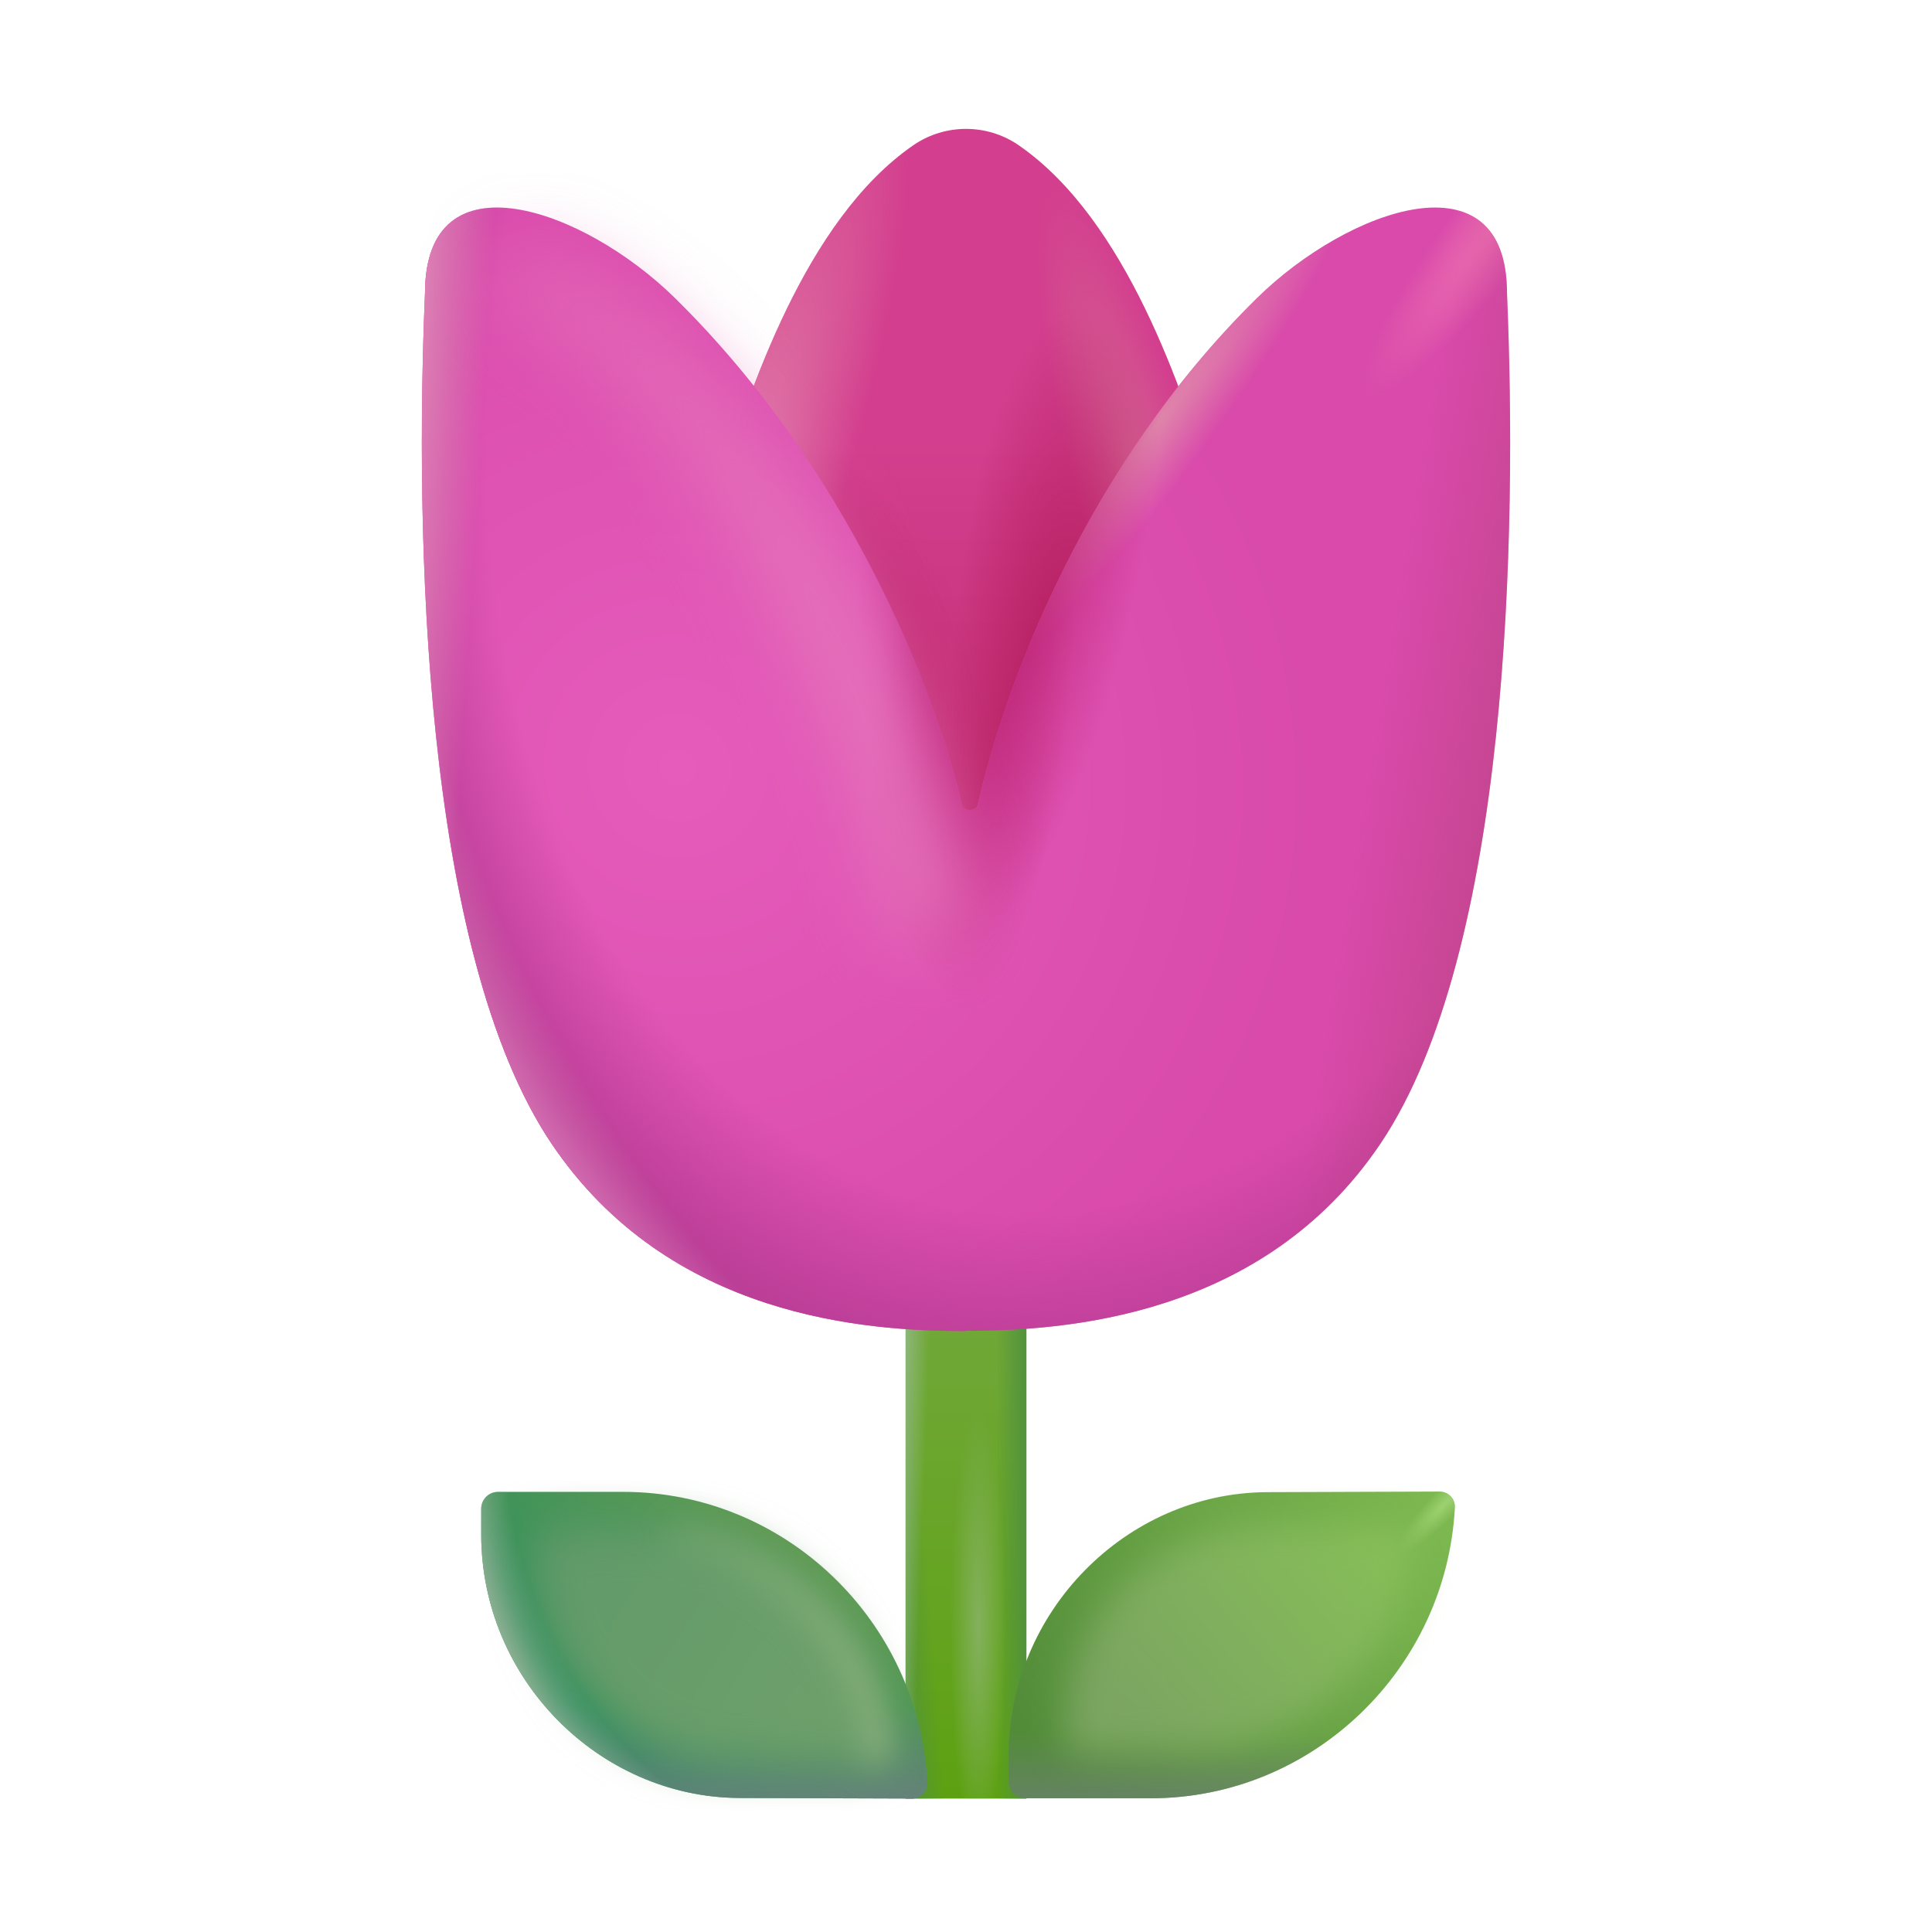
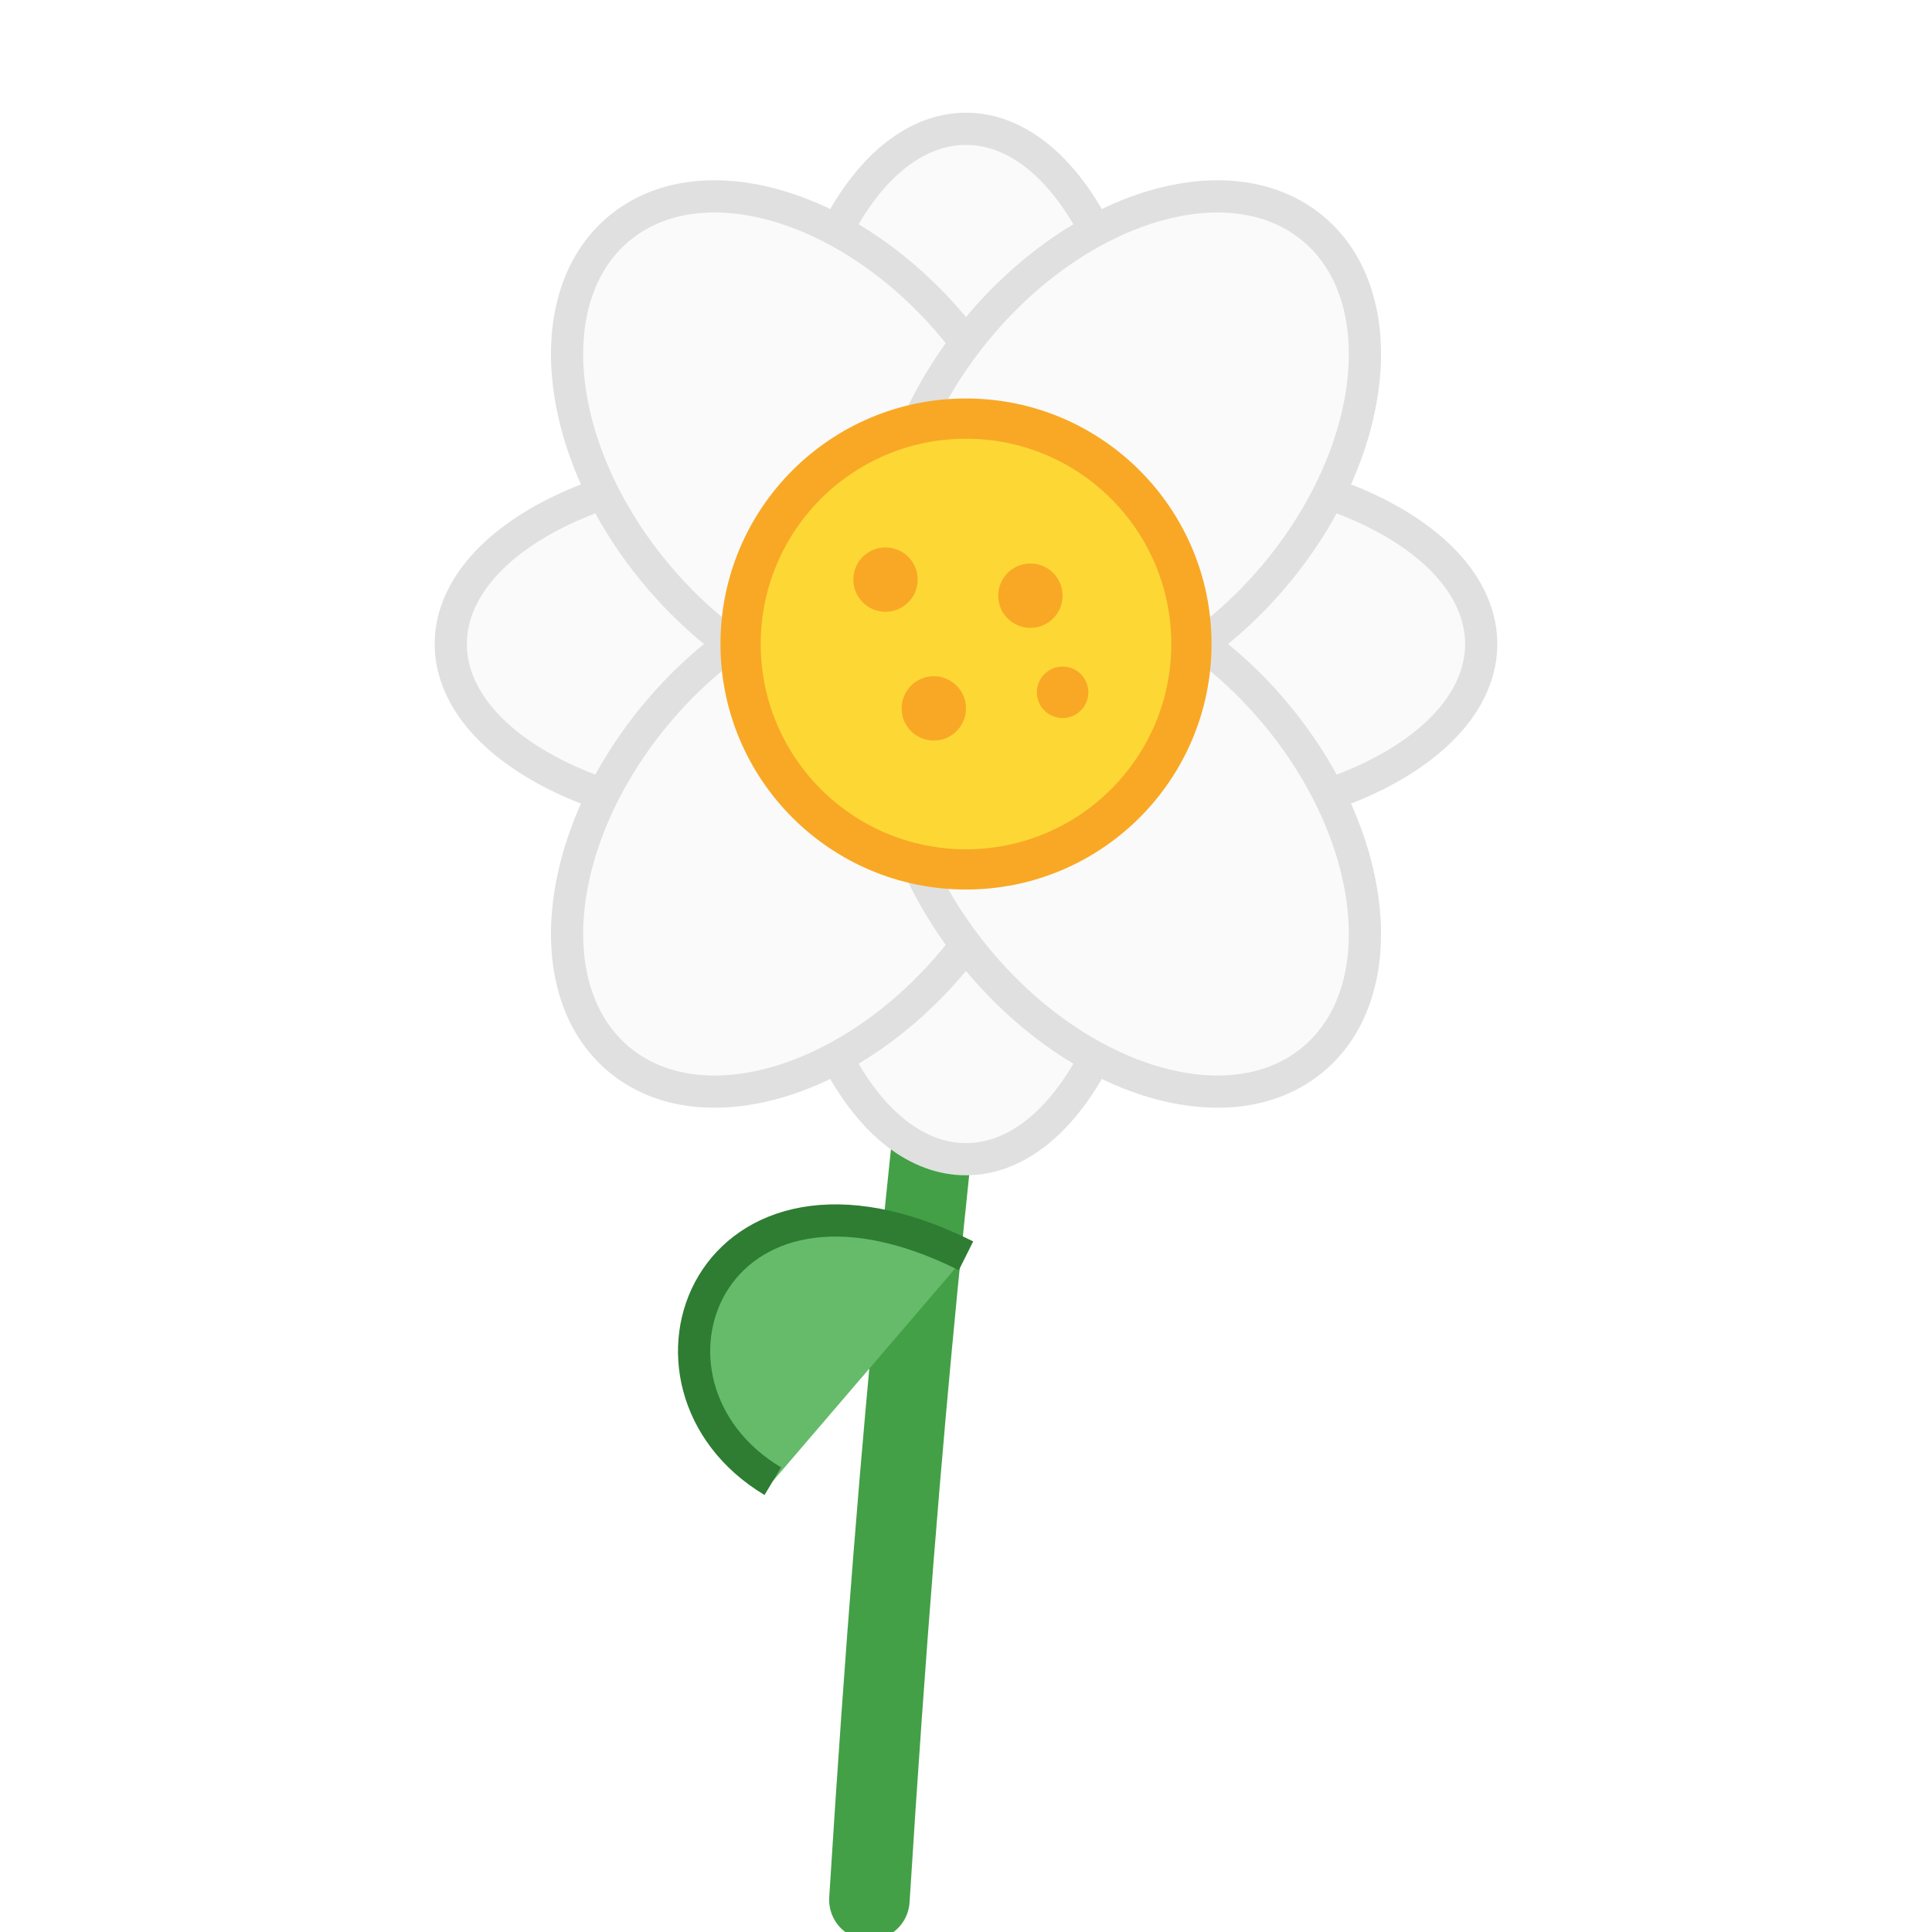
- <svg xmlns="http://www.w3.org/2000/svg" width="32" height="32" viewBox="0 0 32 32" fill="none">
-   <path d="M17 19.66H15V29.79H17V19.66Z" fill="url(#paint0_linear_28327_7534)" />
-   <path d="M17 19.66H15V29.79H17V19.66Z" fill="url(#paint1_linear_28327_7534)" />
-   <path d="M17 19.66H15V29.79H17V19.66Z" fill="url(#paint2_linear_28327_7534)" />
-   <path d="M17 19.66H15V29.79H17V19.66Z" fill="url(#paint3_linear_28327_7534)" />
-   <path d="M17 19.66H15V29.79H17V19.66Z" fill="url(#paint4_radial_28327_7534)" />
-   <path d="M7.97 25.41C7.97 27.81 9.92 29.76 12.23 29.78L15.11 29.79C15.25 29.79 15.37 29.67 15.36 29.52C15.22 26.86 13.02 24.71 10.32 24.71H8.25C8.09 24.71 7.97 24.84 7.97 24.99V25.41Z" fill="url(#paint5_linear_28327_7534)" />
-   <path d="M7.97 25.41C7.97 27.81 9.92 29.76 12.23 29.78L15.11 29.79C15.25 29.79 15.37 29.67 15.36 29.52C15.22 26.86 13.02 24.71 10.32 24.71H8.25C8.09 24.71 7.97 24.84 7.97 24.99V25.41Z" fill="url(#paint6_linear_28327_7534)" />
-   <path d="M7.97 25.41C7.97 27.81 9.92 29.76 12.23 29.78L15.11 29.79C15.25 29.79 15.37 29.67 15.36 29.52C15.22 26.86 13.02 24.71 10.32 24.71H8.25C8.09 24.71 7.97 24.84 7.97 24.99V25.41Z" fill="url(#paint7_radial_28327_7534)" />
-   <g filter="url(#filter0_f_28327_7534)">
-     <path d="M8.806 25.826C8.806 27.683 10.315 29.192 12.102 29.207L14.33 29.215C14.438 29.215 14.531 29.122 14.524 29.006C14.415 26.948 12.713 25.285 10.624 25.285H9.023C8.899 25.285 8.806 25.386 8.806 25.502V25.826Z" fill="url(#paint8_linear_28327_7534)" />
+ <svg xmlns="http://www.w3.org/2000/svg" viewBox="0 0 120 120">
+   <path d="M54 118 C56 86 58 70 60 52" fill="none" stroke="#43a047" stroke-width="5" stroke-linecap="round" />
+   <path d="M60 78 C44 70 38 86 48 92" fill="#66bb6a" stroke="#2e7d32" stroke-width="2" stroke-linejoin="round" />
+   <g fill="#fafafa" stroke="#e0e0e0" stroke-width="2">
+     <ellipse cx="60" cy="28" rx="11" ry="20" />
+     <ellipse cx="60" cy="52" rx="11" ry="20" />
+     <ellipse cx="48" cy="40" rx="20" ry="11" />
+     <ellipse cx="72" cy="40" rx="20" ry="11" />
+     <ellipse cx="50" cy="28" rx="12" ry="18" transform="rotate(-40 50 28)" />
+     <ellipse cx="70" cy="28" rx="12" ry="18" transform="rotate(40 70 28)" />
+     <ellipse cx="50" cy="52" rx="12" ry="18" transform="rotate(40 50 52)" />
+     <ellipse cx="70" cy="52" rx="12" ry="18" transform="rotate(-40 70 52)" />
  </g>
-   <g filter="url(#filter1_f_28327_7534)">
-     <path d="M11.297 25.457C12.454 25.613 14.337 26.97 14.524 29.008" stroke="url(#paint9_linear_28327_7534)" stroke-width="0.5" stroke-linecap="round" />
+   <circle cx="60" cy="40" r="14" fill="#fdd835" stroke="#f9a825" stroke-width="2.5" />
+   <g fill="#f9a825">
+     <circle cx="55" cy="36" r="2" />
+     <circle cx="64" cy="37" r="2" />
+     <circle cx="58" cy="44" r="2" />
+     <circle cx="66" cy="43" r="1.6" />
  </g>
-   <path d="M16.707 29.085C16.707 26.685 18.657 24.735 20.967 24.715L23.847 24.705C23.987 24.705 24.107 24.825 24.097 24.975C23.957 27.635 21.757 29.785 19.057 29.785H16.987C16.827 29.785 16.707 29.655 16.707 29.505V29.085Z" fill="url(#paint10_linear_28327_7534)" />
-   <path d="M16.707 29.085C16.707 26.685 18.657 24.735 20.967 24.715L23.847 24.705C23.987 24.705 24.107 24.825 24.097 24.975C23.957 27.635 21.757 29.785 19.057 29.785H16.987C16.827 29.785 16.707 29.655 16.707 29.505V29.085Z" fill="url(#paint11_linear_28327_7534)" />
-   <path d="M16.707 29.085C16.707 26.685 18.657 24.735 20.967 24.715L23.847 24.705C23.987 24.705 24.107 24.825 24.097 24.975C23.957 27.635 21.757 29.785 19.057 29.785H16.987C16.827 29.785 16.707 29.655 16.707 29.505V29.085Z" fill="url(#paint12_radial_28327_7534)" />
-   <g filter="url(#filter2_f_28327_7534)">
-     <path d="M17.667 28.51C17.667 26.721 19.196 25.267 21.008 25.252L23.267 25.244C23.377 25.244 23.471 25.334 23.463 25.445C23.354 27.429 21.628 29.032 19.51 29.032H17.887C17.761 29.032 17.667 28.935 17.667 28.824V28.51Z" fill="url(#paint13_linear_28327_7534)" />
-   </g>
-   <path d="M11.957 7.933C12.403 6.537 13.326 3.645 15.13 2.404C15.652 2.045 16.348 2.045 16.87 2.404C18.674 3.645 19.597 6.537 20.043 7.933C20.066 8.007 20.088 8.076 20.109 8.141L16 14.438L11.891 8.141C11.912 8.076 11.934 8.007 11.957 7.933Z" fill="url(#paint14_linear_28327_7534)" />
-   <path d="M11.957 7.933C12.403 6.537 13.326 3.645 15.13 2.404C15.652 2.045 16.348 2.045 16.87 2.404C18.674 3.645 19.597 6.537 20.043 7.933C20.066 8.007 20.088 8.076 20.109 8.141L16 14.438L11.891 8.141C11.912 8.076 11.934 8.007 11.957 7.933Z" fill="url(#paint15_radial_28327_7534)" />
-   <path d="M11.957 7.933C12.403 6.537 13.326 3.645 15.13 2.404C15.652 2.045 16.348 2.045 16.87 2.404C18.674 3.645 19.597 6.537 20.043 7.933C20.066 8.007 20.088 8.076 20.109 8.141L16 14.438L11.891 8.141C11.912 8.076 11.934 8.007 11.957 7.933Z" fill="url(#paint16_radial_28327_7534)" />
-   <path d="M11.957 7.933C12.403 6.537 13.326 3.645 15.13 2.404C15.652 2.045 16.348 2.045 16.87 2.404C18.674 3.645 19.597 6.537 20.043 7.933C20.066 8.007 20.088 8.076 20.109 8.141L16 14.438L11.891 8.141C11.912 8.076 11.934 8.007 11.957 7.933Z" fill="url(#paint17_radial_28327_7534)" />
-   <path d="M11.957 7.933C12.403 6.537 13.326 3.645 15.13 2.404C15.652 2.045 16.348 2.045 16.87 2.404C18.674 3.645 19.597 6.537 20.043 7.933C20.066 8.007 20.088 8.076 20.109 8.141L16 14.438L11.891 8.141C11.912 8.076 11.934 8.007 11.957 7.933Z" fill="url(#paint18_radial_28327_7534)" />
-   <path d="M24.961 4.859C25.128 8.828 25.004 15.758 22.867 18.938C20.921 21.834 17.608 22.042 15.992 22.043L15.992 22.047C14.383 22.047 11.086 21.844 9.133 18.938C6.996 15.758 6.872 8.828 7.039 4.859C7.039 2.516 9.668 3.45 11.18 4.937C14.043 7.754 15.477 11.382 15.933 13.331C15.959 13.443 16.167 13.443 16.193 13.331C16.64 11.356 17.986 7.725 20.82 4.937C22.332 3.45 24.961 2.516 24.961 4.859Z" fill="url(#paint19_radial_28327_7534)" />
-   <path d="M24.961 4.859C25.128 8.828 25.004 15.758 22.867 18.938C20.921 21.834 17.608 22.042 15.992 22.043L15.992 22.047C14.383 22.047 11.086 21.844 9.133 18.938C6.996 15.758 6.872 8.828 7.039 4.859C7.039 2.516 9.668 3.45 11.18 4.937C14.043 7.754 15.477 11.382 15.933 13.331C15.959 13.443 16.167 13.443 16.193 13.331C16.64 11.356 17.986 7.725 20.82 4.937C22.332 3.45 24.961 2.516 24.961 4.859Z" fill="url(#paint20_radial_28327_7534)" />
-   <path d="M24.961 4.859C25.128 8.828 25.004 15.758 22.867 18.938C20.921 21.834 17.608 22.042 15.992 22.043L15.992 22.047C14.383 22.047 11.086 21.844 9.133 18.938C6.996 15.758 6.872 8.828 7.039 4.859C7.039 2.516 9.668 3.45 11.18 4.937C14.043 7.754 15.477 11.382 15.933 13.331C15.959 13.443 16.167 13.443 16.193 13.331C16.64 11.356 17.986 7.725 20.82 4.937C22.332 3.45 24.961 2.516 24.961 4.859Z" fill="url(#paint21_radial_28327_7534)" />
-   <path d="M24.961 4.859C25.128 8.828 25.004 15.758 22.867 18.938C20.921 21.834 17.608 22.042 15.992 22.043L15.992 22.047C14.383 22.047 11.086 21.844 9.133 18.938C6.996 15.758 6.872 8.828 7.039 4.859C7.039 2.516 9.668 3.45 11.18 4.937C14.043 7.754 15.477 11.382 15.933 13.331C15.959 13.443 16.167 13.443 16.193 13.331C16.64 11.356 17.986 7.725 20.82 4.937C22.332 3.45 24.961 2.516 24.961 4.859Z" fill="url(#paint22_radial_28327_7534)" />
-   <path d="M24.961 4.859C25.128 8.828 25.004 15.758 22.867 18.938C20.921 21.834 17.608 22.042 15.992 22.043L15.992 22.047C14.383 22.047 11.086 21.844 9.133 18.938C6.996 15.758 6.872 8.828 7.039 4.859C7.039 2.516 9.668 3.45 11.18 4.937C14.043 7.754 15.477 11.382 15.933 13.331C15.959 13.443 16.167 13.443 16.193 13.331C16.64 11.356 17.986 7.725 20.82 4.937C22.332 3.45 24.961 2.516 24.961 4.859Z" fill="url(#paint23_radial_28327_7534)" />
-   <path d="M24.961 4.859C25.128 8.828 25.004 15.758 22.867 18.938C20.921 21.834 17.608 22.042 15.992 22.043L15.992 22.047C14.383 22.047 11.086 21.844 9.133 18.938C6.996 15.758 6.872 8.828 7.039 4.859C7.039 2.516 9.668 3.45 11.18 4.937C14.043 7.754 15.477 11.382 15.933 13.331C15.959 13.443 16.167 13.443 16.193 13.331C16.64 11.356 17.986 7.725 20.82 4.937C22.332 3.45 24.961 2.516 24.961 4.859Z" fill="url(#paint24_radial_28327_7534)" />
-   <path d="M24.961 4.859C25.128 8.828 25.004 15.758 22.867 18.938C20.921 21.834 17.608 22.042 15.992 22.043L15.992 22.047C14.383 22.047 11.086 21.844 9.133 18.938C6.996 15.758 6.872 8.828 7.039 4.859C7.039 2.516 9.668 3.45 11.18 4.937C14.043 7.754 15.477 11.382 15.933 13.331C15.959 13.443 16.167 13.443 16.193 13.331C16.64 11.356 17.986 7.725 20.82 4.937C22.332 3.45 24.961 2.516 24.961 4.859Z" fill="url(#paint25_linear_28327_7534)" />
-   <path d="M24.961 4.859C25.128 8.828 25.004 15.758 22.867 18.938C20.921 21.834 17.608 22.042 15.992 22.043L15.992 22.047C14.383 22.047 11.086 21.844 9.133 18.938C6.996 15.758 6.872 8.828 7.039 4.859C7.039 2.516 9.668 3.45 11.18 4.937C14.043 7.754 15.477 11.382 15.933 13.331C15.959 13.443 16.167 13.443 16.193 13.331C16.64 11.356 17.986 7.725 20.82 4.937C22.332 3.45 24.961 2.516 24.961 4.859Z" fill="url(#paint26_linear_28327_7534)" />
-   <path d="M24.961 4.859C25.128 8.828 25.004 15.758 22.867 18.938C20.921 21.834 17.608 22.042 15.992 22.043L15.992 22.047C14.383 22.047 11.086 21.844 9.133 18.938C6.996 15.758 6.872 8.828 7.039 4.859C7.039 2.516 9.668 3.45 11.18 4.937C14.043 7.754 15.477 11.382 15.933 13.331C15.959 13.443 16.167 13.443 16.193 13.331C16.64 11.356 17.986 7.725 20.82 4.937C22.332 3.45 24.961 2.516 24.961 4.859Z" fill="url(#paint27_radial_28327_7534)" />
-   <g filter="url(#filter3_f_28327_7534)">
-     <path d="M9.016 4.116C8.691 4.001 8.333 4.171 8.218 4.496C8.102 4.821 8.272 5.179 8.597 5.294L9.016 4.116ZM14.7 15.144C14.779 15.48 15.116 15.688 15.452 15.608C15.788 15.529 15.996 15.192 15.916 14.856L14.7 15.144ZM8.597 5.294C9.361 5.566 10.526 6.471 11.699 8.137C12.858 9.782 13.983 12.115 14.7 15.144L15.916 14.856C15.166 11.683 13.978 9.202 12.722 7.417C11.479 5.653 10.127 4.512 9.016 4.116L8.597 5.294Z" fill="url(#paint28_linear_28327_7534)" />
-   </g>
-   <defs>
-     <filter id="filter0_f_28327_7534" x="8.056" y="24.535" width="7.218" height="5.43" filterUnits="userSpaceOnUse" color-interpolation-filters="sRGB">
-       <feFlood flood-opacity="0" result="BackgroundImageFix" />
-       <feBlend mode="normal" in="SourceGraphic" in2="BackgroundImageFix" result="shape" />
-       <feGaussianBlur stdDeviation="0.375" result="effect1_foregroundBlur_28327_7534" />
-     </filter>
-     <filter id="filter1_f_28327_7534" x="10.547" y="24.707" width="4.727" height="5.051" filterUnits="userSpaceOnUse" color-interpolation-filters="sRGB">
-       <feFlood flood-opacity="0" result="BackgroundImageFix" />
-       <feBlend mode="normal" in="SourceGraphic" in2="BackgroundImageFix" result="shape" />
-       <feGaussianBlur stdDeviation="0.25" result="effect1_foregroundBlur_28327_7534" />
-     </filter>
-     <filter id="filter2_f_28327_7534" x="17.067" y="24.644" width="6.997" height="4.988" filterUnits="userSpaceOnUse" color-interpolation-filters="sRGB">
-       <feFlood flood-opacity="0" result="BackgroundImageFix" />
-       <feBlend mode="normal" in="SourceGraphic" in2="BackgroundImageFix" result="shape" />
-       <feGaussianBlur stdDeviation="0.3" result="effect1_foregroundBlur_28327_7534" />
-     </filter>
-     <filter id="filter3_f_28327_7534" x="6.981" y="2.88" width="10.152" height="13.945" filterUnits="userSpaceOnUse" color-interpolation-filters="sRGB">
-       <feFlood flood-opacity="0" result="BackgroundImageFix" />
-       <feBlend mode="normal" in="SourceGraphic" in2="BackgroundImageFix" result="shape" />
-       <feGaussianBlur stdDeviation="0.6" result="effect1_foregroundBlur_28327_7534" />
-     </filter>
-     <linearGradient id="paint0_linear_28327_7534" x1="16.002" y1="29.795" x2="16.002" y2="20.316" gradientUnits="userSpaceOnUse">
-       <stop stop-color="#5DA112" />
-       <stop offset="1" stop-color="#74A93F" />
-     </linearGradient>
-     <linearGradient id="paint1_linear_28327_7534" x1="14.878" y1="27.925" x2="15.503" y2="27.878" gradientUnits="userSpaceOnUse">
-       <stop stop-color="#51923C" />
-       <stop offset="1" stop-color="#51923C" stop-opacity="0" />
-     </linearGradient>
-     <linearGradient id="paint2_linear_28327_7534" x1="17" y1="27.972" x2="16.503" y2="27.972" gradientUnits="userSpaceOnUse">
-       <stop stop-color="#51923C" />
-       <stop offset="1" stop-color="#51923C" stop-opacity="0" />
-     </linearGradient>
-     <linearGradient id="paint3_linear_28327_7534" x1="14.909" y1="23.566" x2="15.347" y2="23.582" gradientUnits="userSpaceOnUse">
-       <stop stop-color="#8FB87F" />
-       <stop offset="1" stop-color="#8FB87F" stop-opacity="0" />
-     </linearGradient>
-     <radialGradient id="paint4_radial_28327_7534" cx="0" cy="0" r="1" gradientUnits="userSpaceOnUse" gradientTransform="translate(16.206 26.941) rotate(90) scale(3.625 0.46875)">
-       <stop stop-color="#83B15D" />
-       <stop offset="1" stop-color="#83B15D" stop-opacity="0" />
-     </radialGradient>
-     <linearGradient id="paint5_linear_28327_7534" x1="12.508" y1="24.71" x2="8.29" y2="30.421" gradientUnits="userSpaceOnUse">
-       <stop offset="0.011" stop-color="#629B53" />
-       <stop offset="1" stop-color="#008461" />
-       <stop offset="1" stop-color="#4D9055" />
-     </linearGradient>
-     <linearGradient id="paint6_linear_28327_7534" x1="13.883" y1="30.202" x2="13.883" y2="28.233" gradientUnits="userSpaceOnUse">
-       <stop stop-color="#6F7E82" />
-       <stop offset="1" stop-color="#6F7E82" stop-opacity="0" />
-     </linearGradient>
-     <radialGradient id="paint7_radial_28327_7534" cx="0" cy="0" r="1" gradientUnits="userSpaceOnUse" gradientTransform="translate(12.7194 25.0972) rotate(158.54) scale(4.86879 6.63165)">
-       <stop offset="0.841" stop-color="#92B196" stop-opacity="0" />
-       <stop offset="1" stop-color="#92B196" />
-     </radialGradient>
-     <linearGradient id="paint8_linear_28327_7534" x1="14.524" y1="28.733" x2="9.258" y2="25.374" gradientUnits="userSpaceOnUse">
-       <stop stop-color="#6FA06A" />
-       <stop offset="1" stop-color="#619A6A" />
-     </linearGradient>
-     <linearGradient id="paint9_linear_28327_7534" x1="14.524" y1="27.102" x2="9.727" y2="24.352" gradientUnits="userSpaceOnUse">
-       <stop stop-color="#86AD7A" />
-       <stop offset="1" stop-color="#86AD7A" stop-opacity="0" />
-     </linearGradient>
-     <linearGradient id="paint10_linear_28327_7534" x1="17.761" y1="29.785" x2="24.936" y2="25.005" gradientUnits="userSpaceOnUse">
-       <stop stop-color="#528C39" />
-       <stop offset="1" stop-color="#81BD52" />
-     </linearGradient>
-     <linearGradient id="paint11_linear_28327_7534" x1="19.198" y1="30.123" x2="19.198" y2="28.717" gradientUnits="userSpaceOnUse">
-       <stop stop-color="#6A806E" />
-       <stop offset="1" stop-color="#6A806E" stop-opacity="0" />
-     </linearGradient>
-     <radialGradient id="paint12_radial_28327_7534" cx="0" cy="0" r="1" gradientUnits="userSpaceOnUse" gradientTransform="translate(23.9169 24.9203) rotate(133.898) scale(1.14926 0.24366)">
-       <stop stop-color="#9DD271" />
-       <stop offset="1" stop-color="#9DD271" stop-opacity="0" />
-     </radialGradient>
-     <linearGradient id="paint13_linear_28327_7534" x1="22.667" y1="25.244" x2="18.759" y2="28.478" gradientUnits="userSpaceOnUse">
-       <stop stop-color="#87BE58" />
-       <stop offset="1" stop-color="#7BA561" />
-     </linearGradient>
-     <linearGradient id="paint14_linear_28327_7534" x1="16.264" y1="7.312" x2="16.264" y2="22.562" gradientUnits="userSpaceOnUse">
-       <stop stop-color="#D33E8E" />
-       <stop offset="1" stop-color="#AD1D50" />
-     </linearGradient>
-     <radialGradient id="paint15_radial_28327_7534" cx="0" cy="0" r="1" gradientUnits="userSpaceOnUse" gradientTransform="translate(18.92 8.28601) rotate(164.544) scale(1.03752 5.55677)">
-       <stop stop-color="#D36592" />
-       <stop offset="1" stop-color="#D36592" stop-opacity="0" />
-     </radialGradient>
-     <radialGradient id="paint16_radial_28327_7534" cx="0" cy="0" r="1" gradientUnits="userSpaceOnUse" gradientTransform="translate(17.6075 12.0625) rotate(-87.9454) scale(6.97323 1.92281)">
-       <stop offset="0.146" stop-color="#B51E5F" />
-       <stop offset="1" stop-color="#B51E5F" stop-opacity="0" />
-     </radialGradient>
-     <radialGradient id="paint17_radial_28327_7534" cx="0" cy="0" r="1" gradientUnits="userSpaceOnUse" gradientTransform="translate(12.295 10.7813) rotate(-37.5479) scale(5.28162 6.92193)">
-       <stop stop-color="#B51E5F" />
-       <stop offset="0.668" stop-color="#B51E5F" stop-opacity="0" />
-     </radialGradient>
-     <radialGradient id="paint18_radial_28327_7534" cx="0" cy="0" r="1" gradientUnits="userSpaceOnUse" gradientTransform="translate(11.8906 8.9375) rotate(18.7786) scale(1.74737 8.4415)">
-       <stop stop-color="#E07EA7" />
-       <stop offset="1" stop-color="#E07EA7" stop-opacity="0" />
-     </radialGradient>
-     <radialGradient id="paint19_radial_28327_7534" cx="0" cy="0" r="1" gradientUnits="userSpaceOnUse" gradientTransform="translate(11.2325 12.7421) rotate(44.3281) scale(10.8339 10.4937)">
-       <stop stop-color="#E55CBB" />
-       <stop offset="1" stop-color="#D94AAA" />
-     </radialGradient>
-     <radialGradient id="paint20_radial_28327_7534" cx="0" cy="0" r="1" gradientUnits="userSpaceOnUse" gradientTransform="translate(17.9825 6.12498) rotate(96.9031) scale(16.4946 11.6565)">
-       <stop offset="0.844" stop-color="#BB3E97" stop-opacity="0" />
-       <stop offset="1" stop-color="#BB3E97" />
-     </radialGradient>
-     <radialGradient id="paint21_radial_28327_7534" cx="0" cy="0" r="1" gradientUnits="userSpaceOnUse" gradientTransform="translate(16 8.81248) rotate(90) scale(7.9375 1.82689)">
-       <stop stop-color="#BC2C76" />
-       <stop offset="1" stop-color="#BC2C76" stop-opacity="0" />
-     </radialGradient>
-     <radialGradient id="paint22_radial_28327_7534" cx="0" cy="0" r="1" gradientUnits="userSpaceOnUse" gradientTransform="translate(19.1511 7.03929) rotate(-53.3035) scale(5.50989 0.864094)">
-       <stop stop-color="#DF85AA" />
-       <stop offset="1" stop-color="#DF85AA" stop-opacity="0" />
-     </radialGradient>
-     <radialGradient id="paint23_radial_28327_7534" cx="0" cy="0" r="1" gradientUnits="userSpaceOnUse" gradientTransform="translate(25.778 7.9979) rotate(149.81) scale(20.6375 21.9671)">
-       <stop offset="0.913" stop-color="#DE86BC" stop-opacity="0" />
-       <stop offset="0.989" stop-color="#DE86BC" />
-     </radialGradient>
-     <radialGradient id="paint24_radial_28327_7534" cx="0" cy="0" r="1" gradientUnits="userSpaceOnUse" gradientTransform="translate(25.0126 3.43738) rotate(127.534) scale(3.96258 0.719317)">
-       <stop stop-color="#EC6FB0" />
-       <stop offset="1" stop-color="#EC6FB0" stop-opacity="0" />
-     </radialGradient>
-     <linearGradient id="paint25_linear_28327_7534" x1="25.67" y1="15.75" x2="22.295" y2="15.188" gradientUnits="userSpaceOnUse">
-       <stop stop-color="#BA4383" />
-       <stop offset="1" stop-color="#BA4383" stop-opacity="0" />
-     </linearGradient>
-     <linearGradient id="paint26_linear_28327_7534" x1="6.389" y1="8.062" x2="7.92" y2="8.156" gradientUnits="userSpaceOnUse">
-       <stop stop-color="#E598BC" />
-       <stop offset="1" stop-color="#E598BC" stop-opacity="0" />
-     </linearGradient>
-     <radialGradient id="paint27_radial_28327_7534" cx="0" cy="0" r="1" gradientUnits="userSpaceOnUse" gradientTransform="translate(16.8262 9.62498) rotate(102.733) scale(6.66387 1.98921)">
-       <stop stop-color="#BE2475" />
-       <stop offset="1" stop-color="#BE2475" stop-opacity="0" />
-     </radialGradient>
-     <linearGradient id="paint28_linear_28327_7534" x1="12.932" y1="10.457" x2="3.472" y2="-1.296" gradientUnits="userSpaceOnUse">
-       <stop stop-color="#E573BA" />
-       <stop offset="1" stop-color="#E573BA" stop-opacity="0" />
-     </linearGradient>
-   </defs>
</svg>
